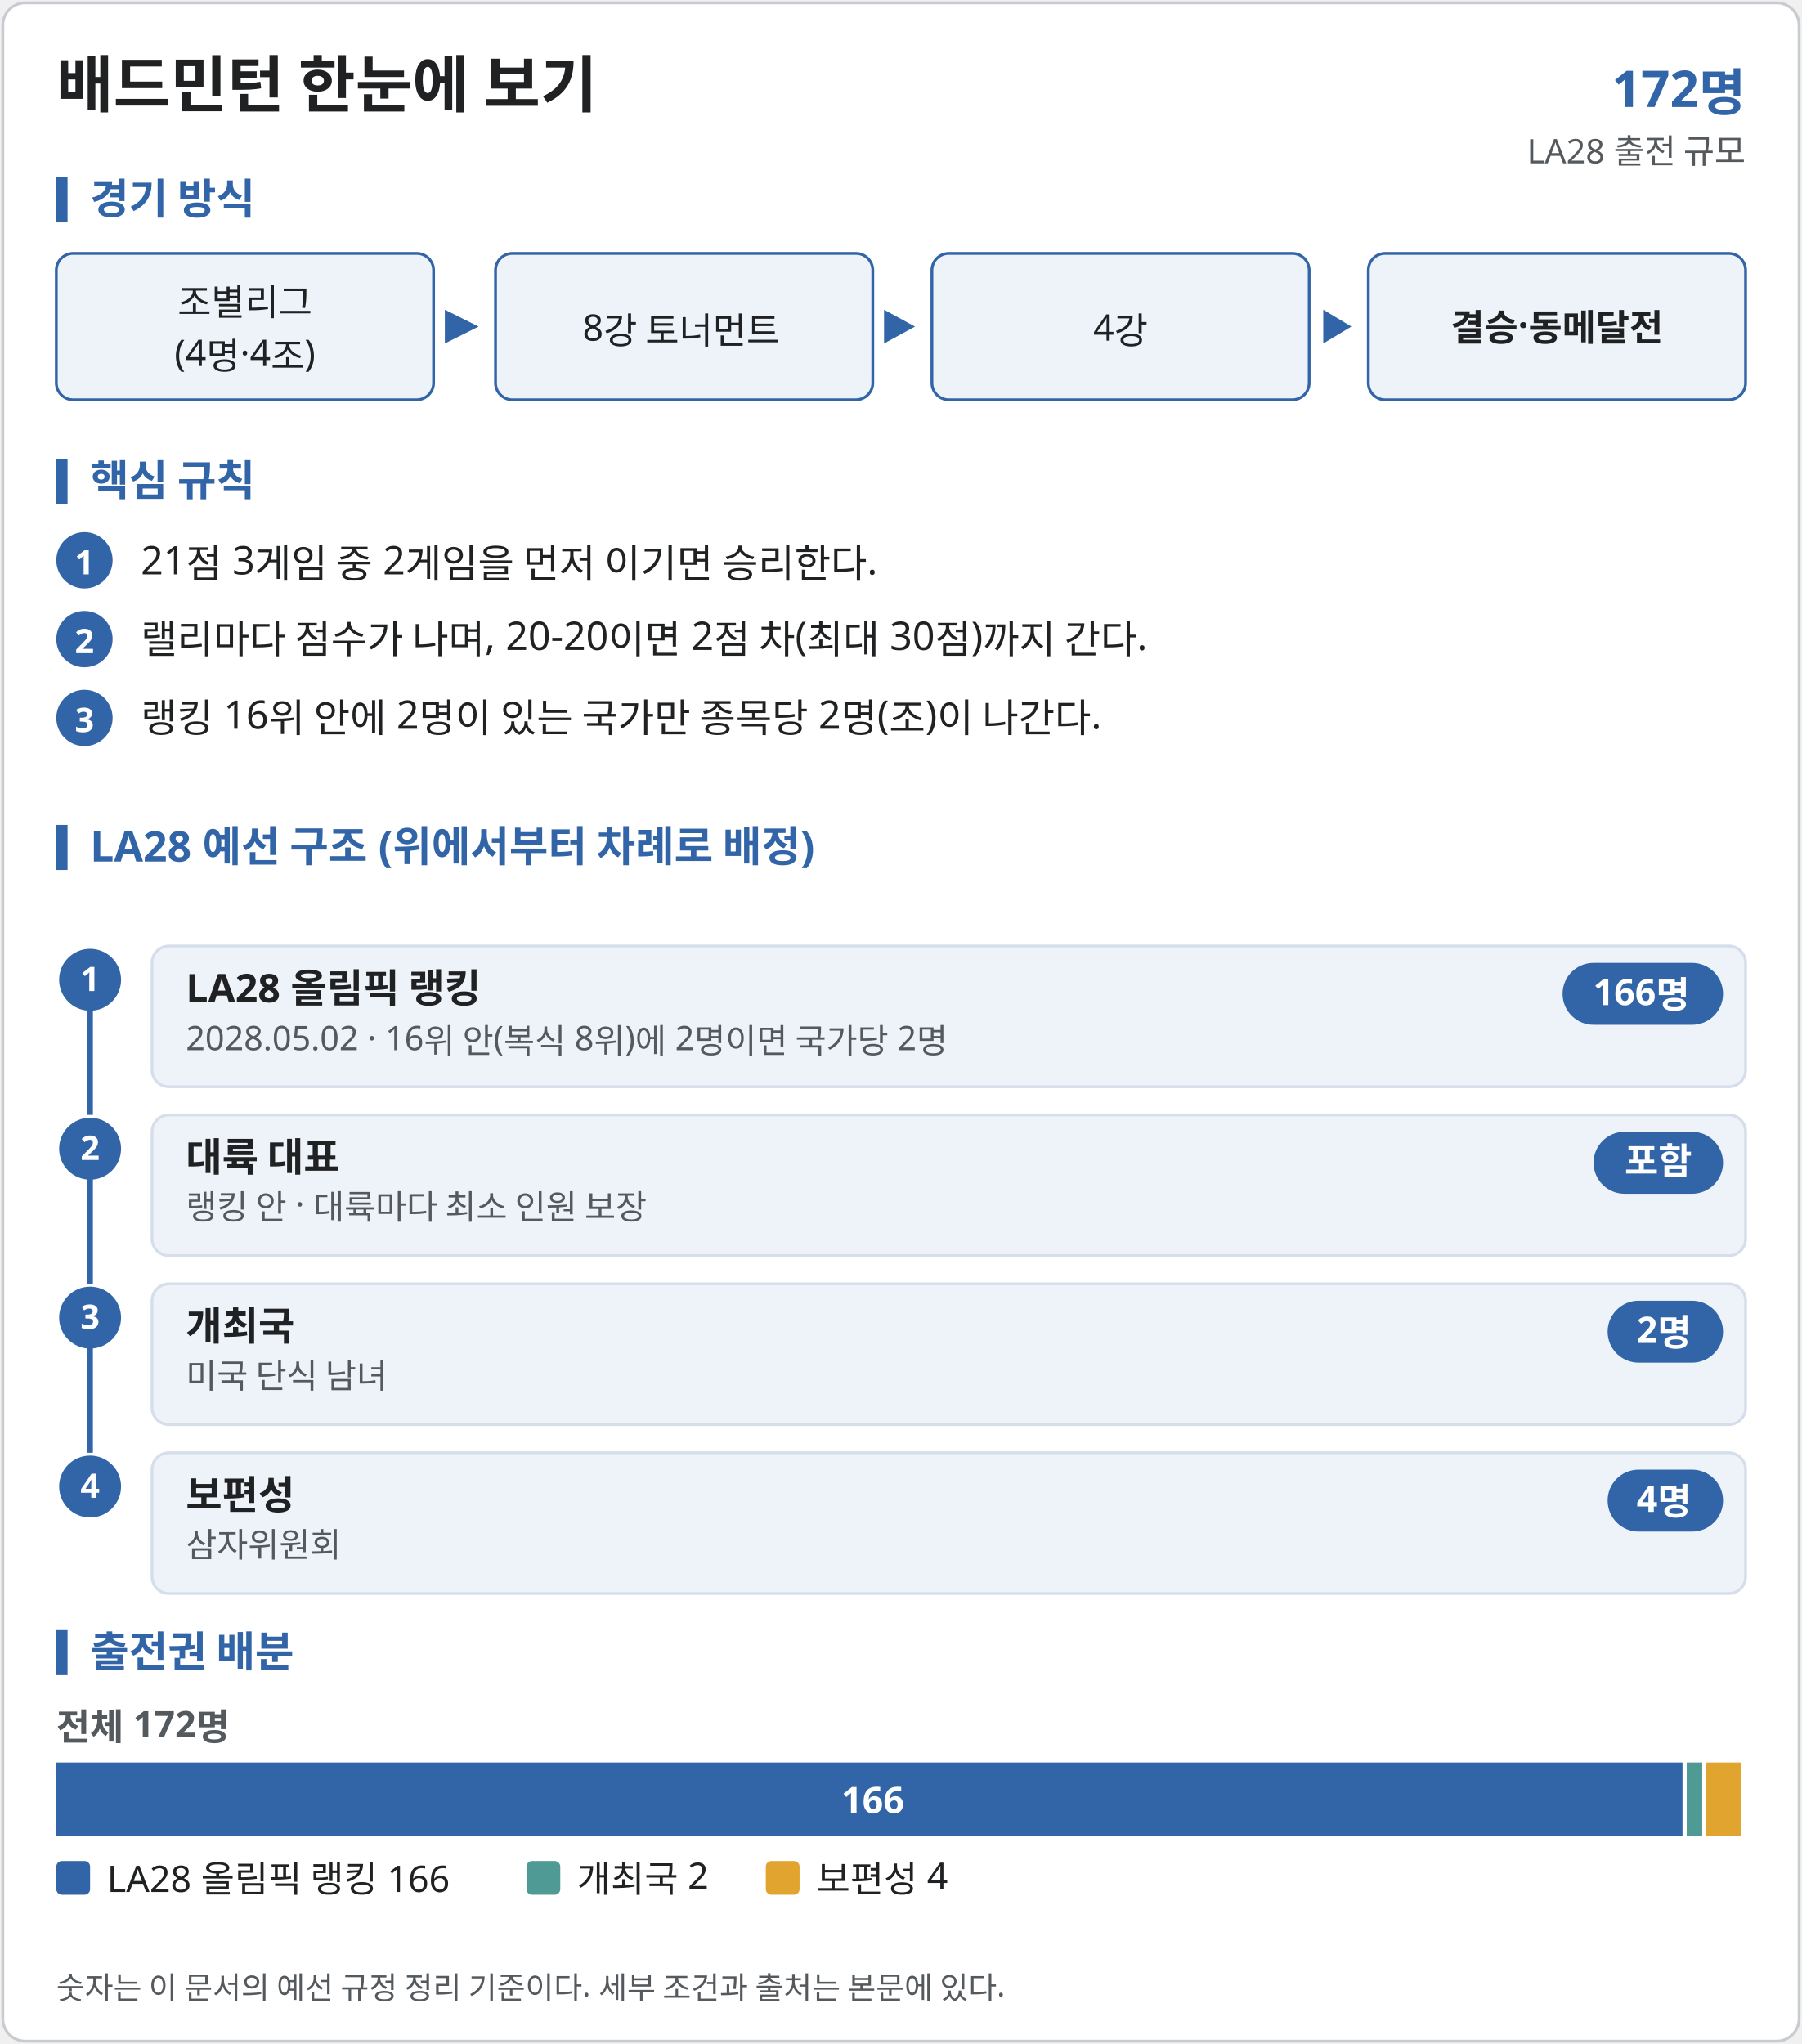
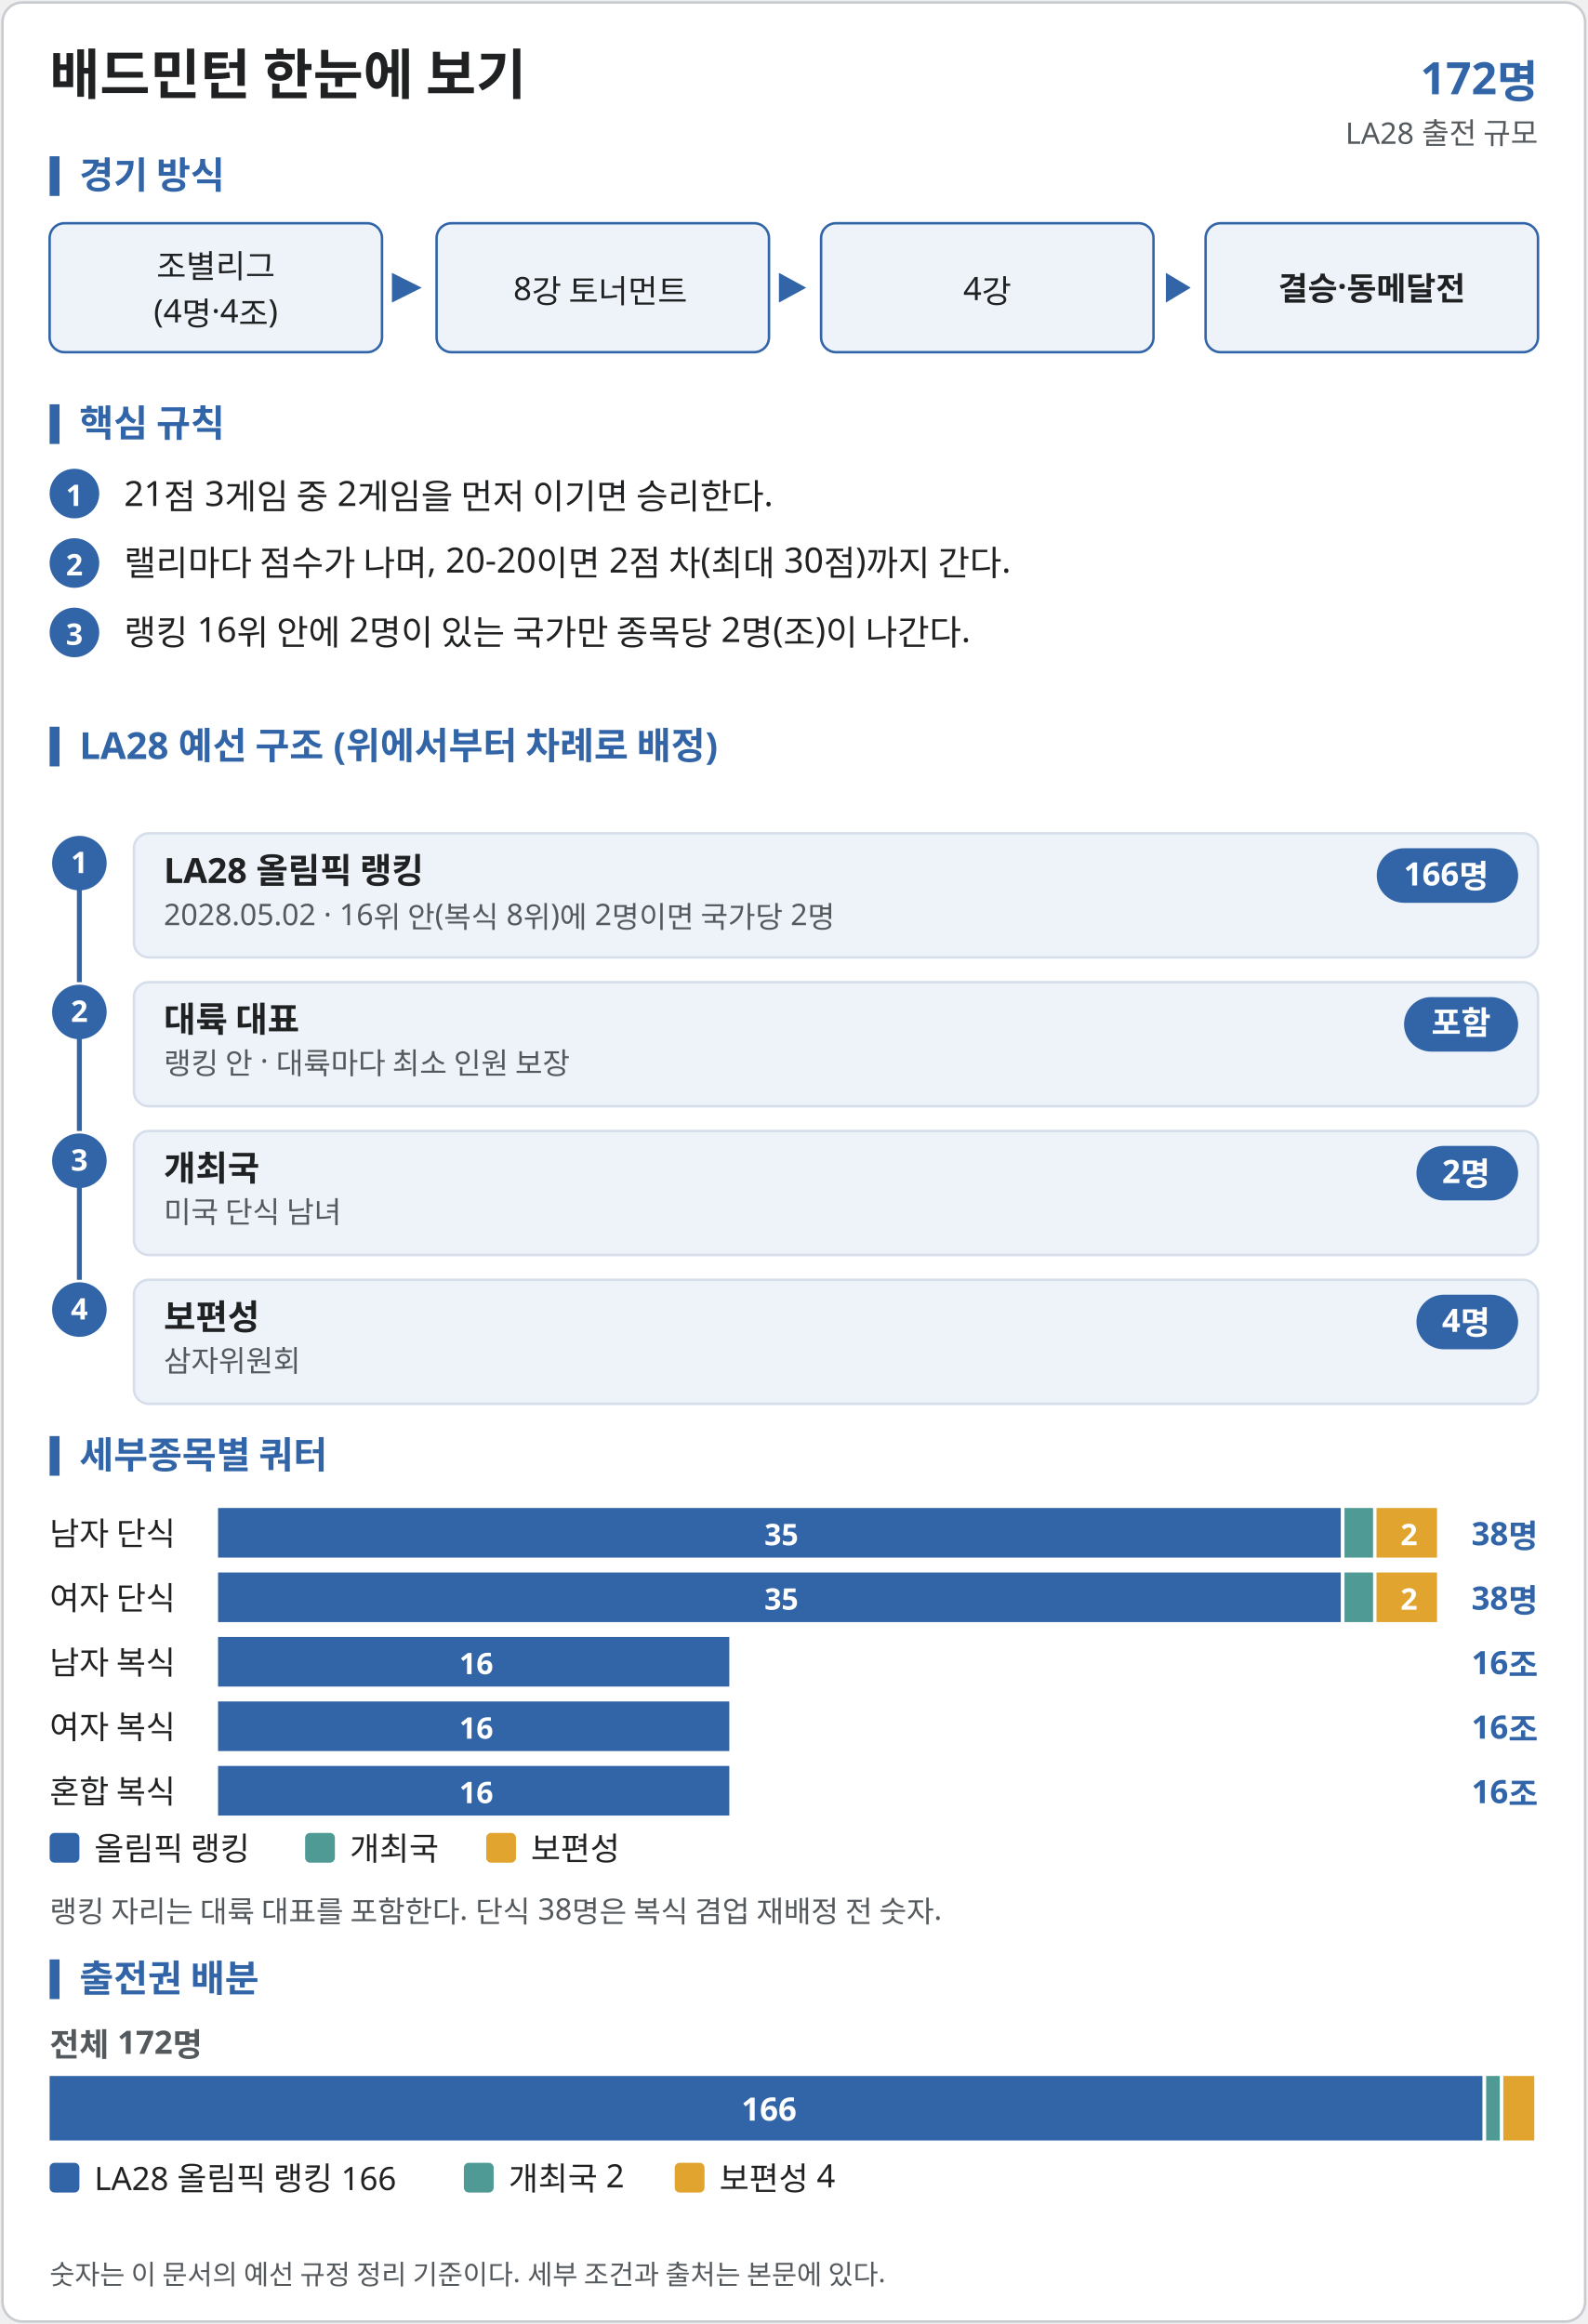
- <svg xmlns="http://www.w3.org/2000/svg" viewBox="0 0 640 726" width="640" height="726" role="img" aria-label="배드민턴 한눈에 보기" font-family="'Malgun Gothic','Apple SD Gothic Neo','Noto Sans KR',sans-serif">
-   <rect x="1" y="1" width="638" height="724" rx="8" fill="#fff" stroke="#c8ccd1" />
+ <svg xmlns="http://www.w3.org/2000/svg" viewBox="0 0 640 937" width="640" height="937" role="img" aria-label="배드민턴 한눈에 보기" font-family="'Malgun Gothic','Apple SD Gothic Neo','Noto Sans KR',sans-serif">
+   <rect x="1" y="1" width="638" height="935" rx="8" fill="#fff" stroke="#c8ccd1" />
  <text x="20" y="38" font-size="22" fill="#202122" font-weight="bold" text-anchor="start">배드민턴 한눈에 보기</text>
  <text x="620" y="38" font-size="18" fill="#3265a8" font-weight="bold" text-anchor="end">172명</text>
  <text x="620" y="58" font-size="12" fill="#54595d" font-weight="normal" text-anchor="end">LA28 출전 규모</text>
  <rect x="20" y="63" width="4" height="16" fill="#3265a8" />
  <text x="32" y="76" font-size="15" fill="#3265a8" font-weight="bold" text-anchor="start">경기 방식</text>
  <rect x="20" y="90" width="134" height="52" rx="6" fill="#eef3fa" stroke="#3265a8" />
  <text x="87" y="112" font-size="13" fill="#202122" font-weight="normal" text-anchor="middle">조별리그</text>
  <text x="87" y="130" font-size="13" fill="#202122" font-weight="normal" text-anchor="middle">(4명·4조)</text>
  <path d="M158 110 L170 116 L158 122" fill="#3265a8" />
  <rect x="176" y="90" width="134" height="52" rx="6" fill="#eef3fa" stroke="#3265a8" />
  <text x="242" y="121" font-size="13" fill="#202122" font-weight="normal" text-anchor="middle">8강 토너먼트</text>
  <path d="M314 110 L325 116 L314 122" fill="#3265a8" />
  <rect x="331" y="90" width="134" height="52" rx="6" fill="#eef3fa" stroke="#3265a8" />
  <text x="398" y="121" font-size="13" fill="#202122" font-weight="normal" text-anchor="middle">4강</text>
  <path d="M470 110 L480 116 L470 122" fill="#3265a8" />
  <rect x="486" y="90" width="134" height="52" rx="6" fill="#eef3fa" stroke="#3265a8" />
  <text x="553" y="121" font-size="13" fill="#202122" font-weight="bold" text-anchor="middle">결승·동메달전</text>
  <rect x="20" y="163" width="4" height="16" fill="#3265a8" />
  <text x="32" y="176" font-size="15" fill="#3265a8" font-weight="bold" text-anchor="start">핵심 규칙</text>
  <circle cx="30" cy="199" r="10" fill="#3265a8" />
  <text x="30" y="204" font-size="12" fill="#fff" font-weight="bold" text-anchor="middle">1</text>
  <text x="50" y="204" font-size="14" fill="#202122" font-weight="normal" text-anchor="start">21점 3게임 중 2게임을 먼저 이기면 승리한다.</text>
  <circle cx="30" cy="227" r="10" fill="#3265a8" />
  <text x="30" y="232" font-size="12" fill="#fff" font-weight="bold" text-anchor="middle">2</text>
  <text x="50" y="232" font-size="14" fill="#202122" font-weight="normal" text-anchor="start">랠리마다 점수가 나며, 20-20이면 2점 차(최대 30점)까지 간다.</text>
  <circle cx="30" cy="255" r="10" fill="#3265a8" />
  <text x="30" y="260" font-size="12" fill="#fff" font-weight="bold" text-anchor="middle">3</text>
  <text x="50" y="260" font-size="14" fill="#202122" font-weight="normal" text-anchor="start">랭킹 16위 안에 2명이 있는 국가만 종목당 2명(조)이 나간다.</text>
  <rect x="20" y="293" width="4" height="16" fill="#3265a8" />
  <text x="32" y="306" font-size="15" fill="#3265a8" font-weight="bold" text-anchor="start">LA28 예선 구조 (위에서부터 차례로 배정)</text>
  <line x1="32" y1="348" x2="32" y2="396" stroke="#3265a8" stroke-width="2" />
  <circle cx="32" cy="348" r="11" fill="#3265a8" />
  <text x="32" y="352" font-size="12" fill="#fff" font-weight="bold" text-anchor="middle">1</text>
  <rect x="54" y="336" width="566" height="50" rx="6" fill="#eef3fa" stroke="#d5deea" />
  <text x="66" y="356" font-size="14" fill="#202122" font-weight="bold" text-anchor="start">LA28 올림픽 랭킹</text>
  <rect x="555" y="342" width="57" height="22" rx="11" fill="#3265a8" />
  <text x="583" y="357" font-size="13" fill="#fff" font-weight="bold" text-anchor="middle">166명</text>
  <text x="66" y="373" font-size="12" fill="#54595d" font-weight="normal" text-anchor="start">2028.05.02 · 16위 안(복식 8위)에 2명이면 국가당 2명</text>
  <line x1="32" y1="408" x2="32" y2="456" stroke="#3265a8" stroke-width="2" />
  <circle cx="32" cy="408" r="11" fill="#3265a8" />
  <text x="32" y="412" font-size="12" fill="#fff" font-weight="bold" text-anchor="middle">2</text>
  <rect x="54" y="396" width="566" height="50" rx="6" fill="#eef3fa" stroke="#d5deea" />
  <text x="66" y="416" font-size="14" fill="#202122" font-weight="bold" text-anchor="start">대륙 대표</text>
  <rect x="566" y="402" width="46" height="22" rx="11" fill="#3265a8" />
  <text x="589" y="417" font-size="13" fill="#fff" font-weight="bold" text-anchor="middle">포함</text>
  <text x="66" y="433" font-size="12" fill="#54595d" font-weight="normal" text-anchor="start">랭킹 안 · 대륙마다 최소 인원 보장</text>
  <line x1="32" y1="468" x2="32" y2="516" stroke="#3265a8" stroke-width="2" />
  <circle cx="32" cy="468" r="11" fill="#3265a8" />
  <text x="32" y="472" font-size="12" fill="#fff" font-weight="bold" text-anchor="middle">3</text>
  <rect x="54" y="456" width="566" height="50" rx="6" fill="#eef3fa" stroke="#d5deea" />
  <text x="66" y="476" font-size="14" fill="#202122" font-weight="bold" text-anchor="start">개최국</text>
  <rect x="571" y="462" width="41" height="22" rx="11" fill="#3265a8" />
  <text x="591" y="477" font-size="13" fill="#fff" font-weight="bold" text-anchor="middle">2명</text>
  <text x="66" y="493" font-size="12" fill="#54595d" font-weight="normal" text-anchor="start">미국 단식 남녀</text>
  <circle cx="32" cy="528" r="11" fill="#3265a8" />
  <text x="32" y="532" font-size="12" fill="#fff" font-weight="bold" text-anchor="middle">4</text>
  <rect x="54" y="516" width="566" height="50" rx="6" fill="#eef3fa" stroke="#d5deea" />
  <text x="66" y="536" font-size="14" fill="#202122" font-weight="bold" text-anchor="start">보편성</text>
  <rect x="571" y="522" width="41" height="22" rx="11" fill="#3265a8" />
  <text x="591" y="537" font-size="13" fill="#fff" font-weight="bold" text-anchor="middle">4명</text>
  <text x="66" y="553" font-size="12" fill="#54595d" font-weight="normal" text-anchor="start">삼자위원회</text>
  <rect x="20" y="579" width="4" height="16" fill="#3265a8" />
-   <text x="32" y="592" font-size="15" fill="#3265a8" font-weight="bold" text-anchor="start">출전권 배분</text>
-   <text x="20" y="618" font-size="13" fill="#54595d" font-weight="bold" text-anchor="start">전체 172명</text>
-   <rect x="20.0" y="626" width="577.6" height="26" fill="#3265a8" />
-   <text x="310" y="644" font-size="13" fill="#fff" font-weight="bold" text-anchor="middle">166</text>
-   <rect x="599.1" y="626" width="5.5" height="26" fill="#4f9a94" />
-   <rect x="606.0" y="626" width="12.5" height="26" fill="#e0a42f" />
-   <rect x="20" y="661" width="12" height="12" rx="2" fill="#3265a8" />
-   <text x="38" y="672" font-size="13" fill="#202122" font-weight="normal" text-anchor="start">LA28 올림픽 랭킹 166</text>
-   <rect x="187" y="661" width="12" height="12" rx="2" fill="#4f9a94" />
-   <text x="205" y="672" font-size="13" fill="#202122" font-weight="normal" text-anchor="start">개최국 2</text>
-   <rect x="272" y="661" width="12" height="12" rx="2" fill="#e0a42f" />
-   <text x="290" y="672" font-size="13" fill="#202122" font-weight="normal" text-anchor="start">보편성 4</text>
-   <text x="20" y="710" font-size="11" fill="#54595d" font-weight="normal" text-anchor="start">숫자는 이 문서의 예선 규정 정리 기준이다. 세부 조건과 출처는 본문에 있다.</text>
+   <text x="32" y="592" font-size="15" fill="#3265a8" font-weight="bold" text-anchor="start">세부종목별 쿼터</text>
+   <defs>
+     <pattern id="var" width="6" height="6" patternUnits="userSpaceOnUse" patternTransform="rotate(45)">
+       <rect width="6" height="6" fill="#e3e6ea" />
+       <line x1="0" y1="0" x2="0" y2="6" stroke="#9aa1a9" stroke-width="3" />
+     </pattern>
+   </defs>
+   <text x="20" y="623" font-size="13" fill="#202122" font-weight="normal" text-anchor="start">남자 단식</text>
+   <rect x="87.9" y="608" width="452.6" height="20" fill="#3265a8" />
+   <text x="315" y="623" font-size="12" fill="#fff" font-weight="bold" text-anchor="middle">35</text>
+   <rect x="542.0" y="608" width="11.5" height="20" fill="#4f9a94" />
+   <rect x="554.9" y="608" width="24.4" height="20" fill="#e0a42f" />
+   <text x="568" y="623" font-size="12" fill="#fff" font-weight="bold" text-anchor="middle">2</text>
+   <text x="620" y="623" font-size="13" fill="#3265a8" font-weight="bold" text-anchor="end">38명</text>
+   <text x="20" y="649" font-size="13" fill="#202122" font-weight="normal" text-anchor="start">여자 단식</text>
+   <rect x="87.9" y="634" width="452.6" height="20" fill="#3265a8" />
+   <text x="315" y="649" font-size="12" fill="#fff" font-weight="bold" text-anchor="middle">35</text>
+   <rect x="542.0" y="634" width="11.5" height="20" fill="#4f9a94" />
+   <rect x="554.9" y="634" width="24.4" height="20" fill="#e0a42f" />
+   <text x="568" y="649" font-size="12" fill="#fff" font-weight="bold" text-anchor="middle">2</text>
+   <text x="620" y="649" font-size="13" fill="#3265a8" font-weight="bold" text-anchor="end">38명</text>
+   <text x="20" y="675" font-size="13" fill="#202122" font-weight="normal" text-anchor="start">남자 복식</text>
+   <rect x="87.9" y="660" width="206.1" height="20" fill="#3265a8" />
+   <text x="192" y="675" font-size="12" fill="#fff" font-weight="bold" text-anchor="middle">16</text>
+   <text x="620" y="675" font-size="13" fill="#3265a8" font-weight="bold" text-anchor="end">16조</text>
+   <text x="20" y="701" font-size="13" fill="#202122" font-weight="normal" text-anchor="start">여자 복식</text>
+   <rect x="87.9" y="686" width="206.1" height="20" fill="#3265a8" />
+   <text x="192" y="701" font-size="12" fill="#fff" font-weight="bold" text-anchor="middle">16</text>
+   <text x="620" y="701" font-size="13" fill="#3265a8" font-weight="bold" text-anchor="end">16조</text>
+   <text x="20" y="727" font-size="13" fill="#202122" font-weight="normal" text-anchor="start">혼합 복식</text>
+   <rect x="87.9" y="712" width="206.1" height="20" fill="#3265a8" />
+   <text x="192" y="727" font-size="12" fill="#fff" font-weight="bold" text-anchor="middle">16</text>
+   <text x="620" y="727" font-size="13" fill="#3265a8" font-weight="bold" text-anchor="end">16조</text>
+   <rect x="20" y="739" width="12" height="12" rx="2" fill="#3265a8" />
+   <text x="38" y="750" font-size="13" fill="#202122" font-weight="normal" text-anchor="start">올림픽 랭킹</text>
+   <rect x="123" y="739" width="12" height="12" rx="2" fill="#4f9a94" />
+   <text x="141" y="750" font-size="13" fill="#202122" font-weight="normal" text-anchor="start">개최국</text>
+   <rect x="196" y="739" width="12" height="12" rx="2" fill="#e0a42f" />
+   <text x="214" y="750" font-size="13" fill="#202122" font-weight="normal" text-anchor="start">보편성</text>
+   <text x="20" y="775" font-size="12" fill="#54595d" font-weight="normal" text-anchor="start">랭킹 자리는 대륙 대표를 포함한다. 단식 38명은 복식 겸업 재배정 전 숫자.</text>
+   <rect x="20" y="790" width="4" height="16" fill="#3265a8" />
+   <text x="32" y="803" font-size="15" fill="#3265a8" font-weight="bold" text-anchor="start">출전권 배분</text>
+   <text x="20" y="829" font-size="13" fill="#54595d" font-weight="bold" text-anchor="start">전체 172명</text>
+   <rect x="20.0" y="837" width="577.6" height="26" fill="#3265a8" />
+   <text x="310" y="855" font-size="13" fill="#fff" font-weight="bold" text-anchor="middle">166</text>
+   <rect x="599.1" y="837" width="5.5" height="26" fill="#4f9a94" />
+   <rect x="606.0" y="837" width="12.5" height="26" fill="#e0a42f" />
+   <rect x="20" y="872" width="12" height="12" rx="2" fill="#3265a8" />
+   <text x="38" y="883" font-size="13" fill="#202122" font-weight="normal" text-anchor="start">LA28 올림픽 랭킹 166</text>
+   <rect x="187" y="872" width="12" height="12" rx="2" fill="#4f9a94" />
+   <text x="205" y="883" font-size="13" fill="#202122" font-weight="normal" text-anchor="start">개최국 2</text>
+   <rect x="272" y="872" width="12" height="12" rx="2" fill="#e0a42f" />
+   <text x="290" y="883" font-size="13" fill="#202122" font-weight="normal" text-anchor="start">보편성 4</text>
+   <text x="20" y="921" font-size="11" fill="#54595d" font-weight="normal" text-anchor="start">숫자는 이 문서의 예선 규정 정리 기준이다. 세부 조건과 출처는 본문에 있다.</text>
</svg>
